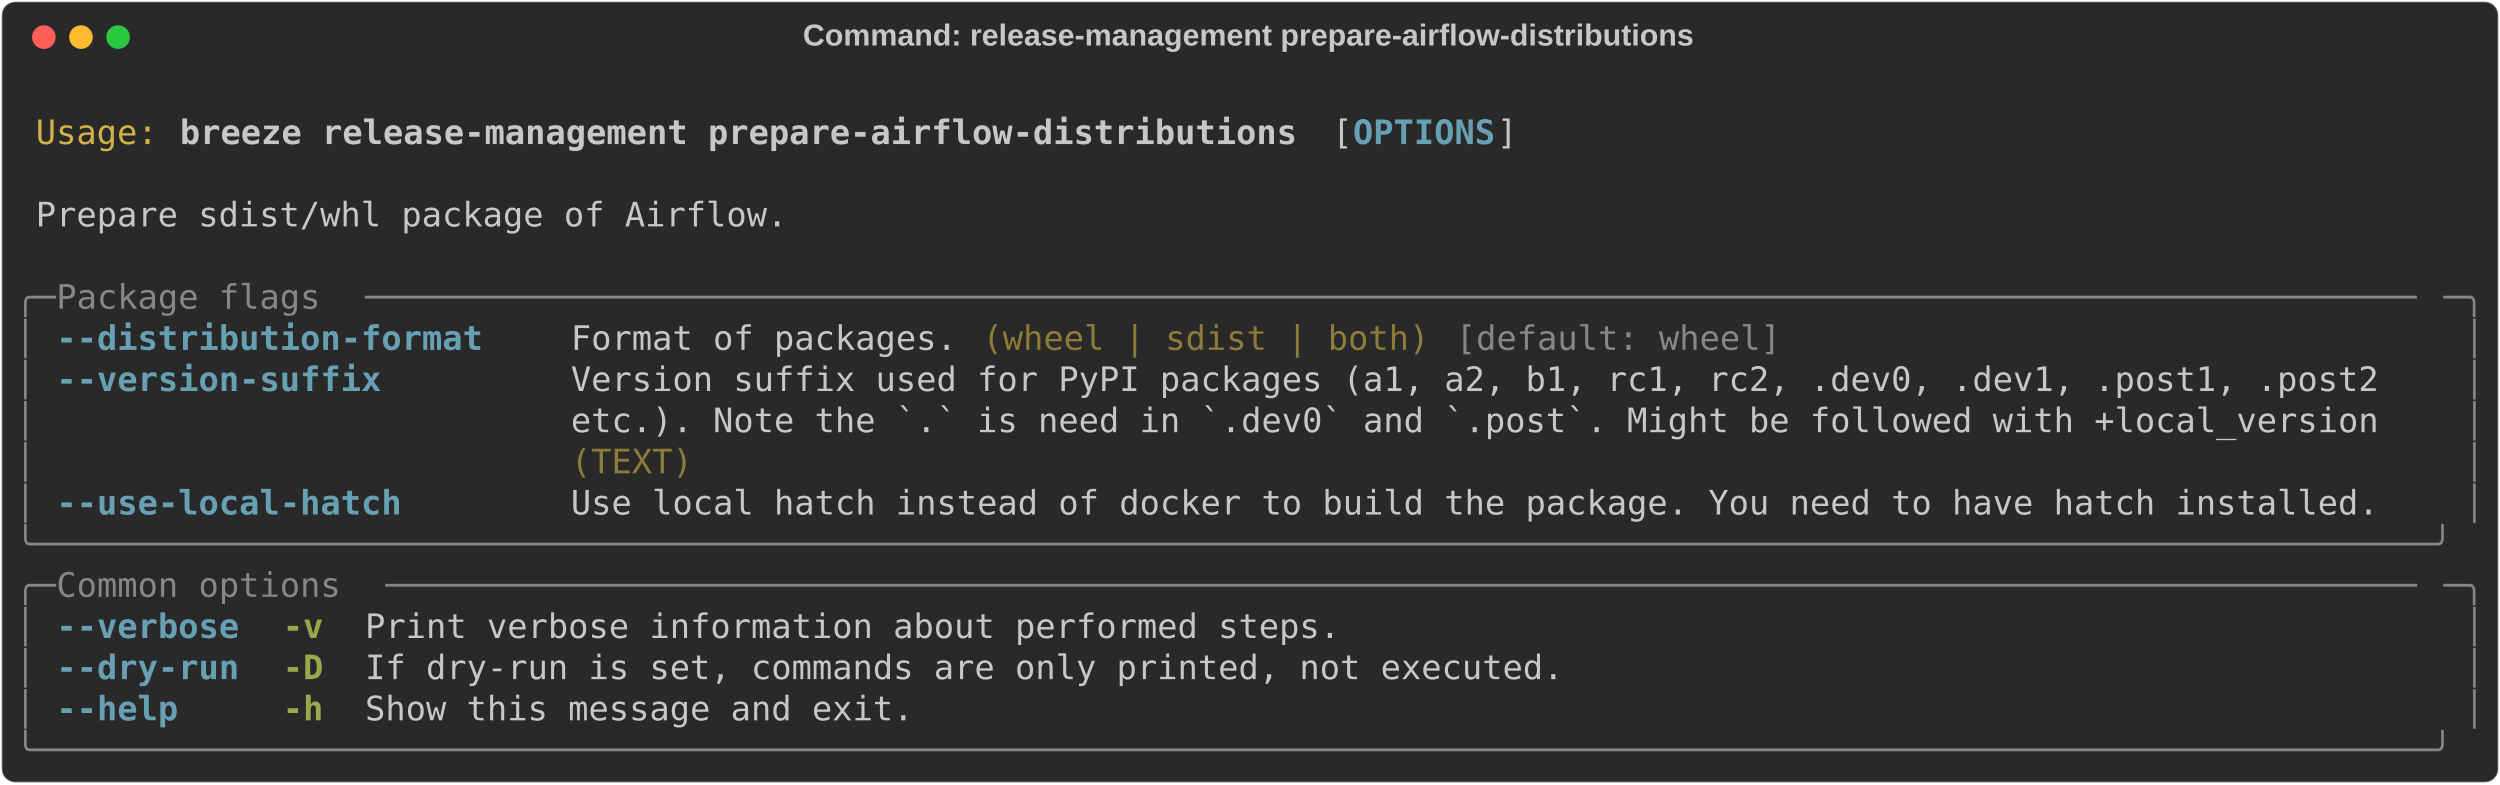
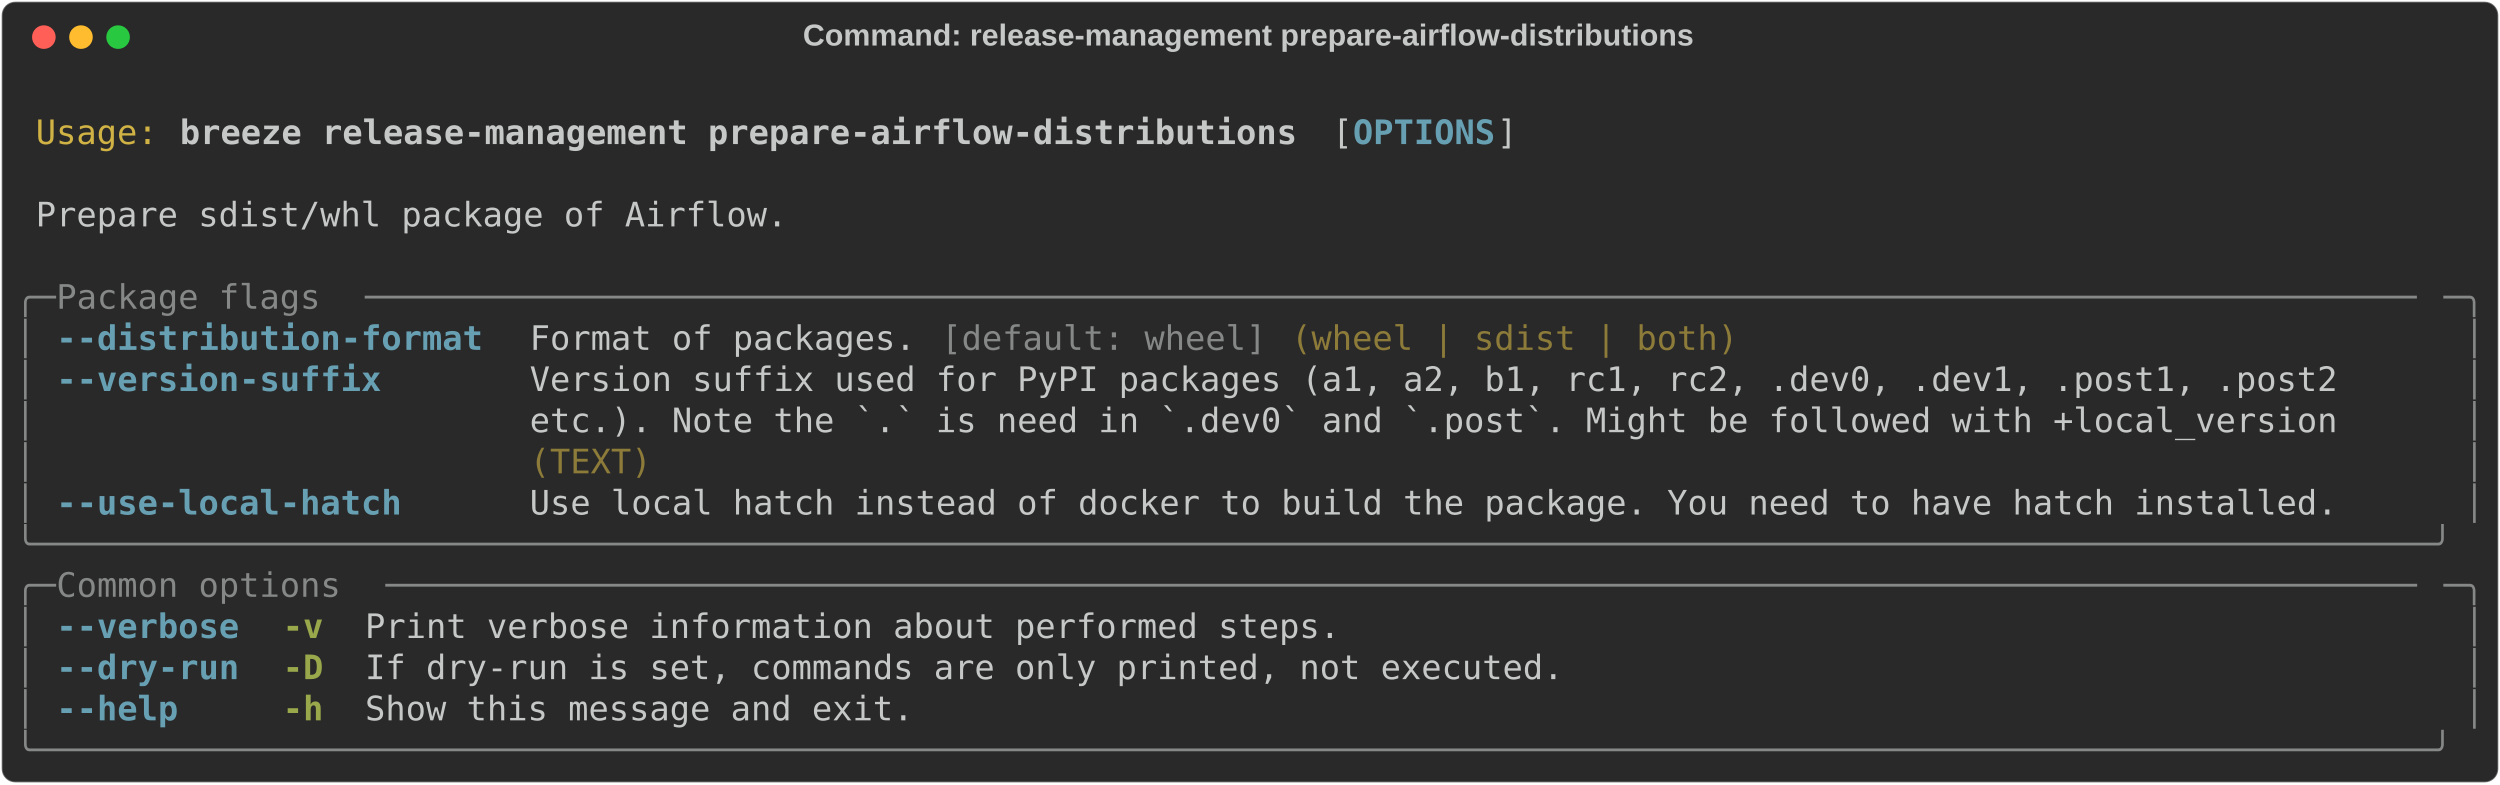
<svg xmlns="http://www.w3.org/2000/svg" class="rich-terminal" viewBox="0 0 1482 464.8">
  <style>

    @font-face {
        font-family: "Fira Code";
        src: local("FiraCode-Regular"),
                url("https://cdnjs.cloudflare.com/ajax/libs/firacode/6.2.0/woff2/FiraCode-Regular.woff2") format("woff2"),
                url("https://cdnjs.cloudflare.com/ajax/libs/firacode/6.2.0/woff/FiraCode-Regular.woff") format("woff");
        font-style: normal;
        font-weight: 400;
    }
    @font-face {
        font-family: "Fira Code";
        src: local("FiraCode-Bold"),
                url("https://cdnjs.cloudflare.com/ajax/libs/firacode/6.2.0/woff2/FiraCode-Bold.woff2") format("woff2"),
                url("https://cdnjs.cloudflare.com/ajax/libs/firacode/6.2.0/woff/FiraCode-Bold.woff") format("woff");
        font-style: bold;
        font-weight: 700;
    }

    .breeze-release-management-prepare-airflow-distributions-matrix {
        font-family: Fira Code, monospace;
        font-size: 20px;
        line-height: 24.4px;
        font-variant-east-asian: full-width;
    }

    .breeze-release-management-prepare-airflow-distributions-title {
        font-size: 18px;
        font-weight: bold;
        font-family: arial;
    }

    .breeze-release-management-prepare-airflow-distributions-r1 { fill: #c5c8c6 }
.breeze-release-management-prepare-airflow-distributions-r2 { fill: #d0b344 }
.breeze-release-management-prepare-airflow-distributions-r3 { fill: #c5c8c6;font-weight: bold }
.breeze-release-management-prepare-airflow-distributions-r4 { fill: #68a0b3;font-weight: bold }
.breeze-release-management-prepare-airflow-distributions-r5 { fill: #868887 }
.breeze-release-management-prepare-airflow-distributions-r6 { fill: #8d7b39 }
.breeze-release-management-prepare-airflow-distributions-r7 { fill: #98a84b;font-weight: bold }
    </style>
  <defs>
    <clipPath id="breeze-release-management-prepare-airflow-distributions-clip-terminal">
      <rect x="0" y="0" width="1463.0" height="413.8" />
    </clipPath>
    <clipPath id="breeze-release-management-prepare-airflow-distributions-line-0">
      <rect x="0" y="1.5" width="1464" height="24.65" />
    </clipPath>
    <clipPath id="breeze-release-management-prepare-airflow-distributions-line-1">
      <rect x="0" y="25.9" width="1464" height="24.65" />
    </clipPath>
    <clipPath id="breeze-release-management-prepare-airflow-distributions-line-2">
      <rect x="0" y="50.3" width="1464" height="24.65" />
    </clipPath>
    <clipPath id="breeze-release-management-prepare-airflow-distributions-line-3">
      <rect x="0" y="74.7" width="1464" height="24.65" />
    </clipPath>
    <clipPath id="breeze-release-management-prepare-airflow-distributions-line-4">
      <rect x="0" y="99.1" width="1464" height="24.65" />
    </clipPath>
    <clipPath id="breeze-release-management-prepare-airflow-distributions-line-5">
      <rect x="0" y="123.5" width="1464" height="24.65" />
    </clipPath>
    <clipPath id="breeze-release-management-prepare-airflow-distributions-line-6">
      <rect x="0" y="147.9" width="1464" height="24.65" />
    </clipPath>
    <clipPath id="breeze-release-management-prepare-airflow-distributions-line-7">
      <rect x="0" y="172.3" width="1464" height="24.65" />
    </clipPath>
    <clipPath id="breeze-release-management-prepare-airflow-distributions-line-8">
      <rect x="0" y="196.7" width="1464" height="24.65" />
    </clipPath>
    <clipPath id="breeze-release-management-prepare-airflow-distributions-line-9">
      <rect x="0" y="221.1" width="1464" height="24.65" />
    </clipPath>
    <clipPath id="breeze-release-management-prepare-airflow-distributions-line-10">
      <rect x="0" y="245.5" width="1464" height="24.65" />
    </clipPath>
    <clipPath id="breeze-release-management-prepare-airflow-distributions-line-11">
      <rect x="0" y="269.9" width="1464" height="24.65" />
    </clipPath>
    <clipPath id="breeze-release-management-prepare-airflow-distributions-line-12">
      <rect x="0" y="294.3" width="1464" height="24.65" />
    </clipPath>
    <clipPath id="breeze-release-management-prepare-airflow-distributions-line-13">
      <rect x="0" y="318.7" width="1464" height="24.65" />
    </clipPath>
    <clipPath id="breeze-release-management-prepare-airflow-distributions-line-14">
      <rect x="0" y="343.1" width="1464" height="24.65" />
    </clipPath>
    <clipPath id="breeze-release-management-prepare-airflow-distributions-line-15">
      <rect x="0" y="367.5" width="1464" height="24.65" />
    </clipPath>
  </defs>
  <rect fill="#292929" stroke="rgba(255,255,255,0.35)" stroke-width="1" x="1" y="1" width="1480" height="462.8" rx="8" />
  <text class="breeze-release-management-prepare-airflow-distributions-title" fill="#c5c8c6" text-anchor="middle" x="740" y="27">Command: release-management prepare-airflow-distributions</text>
  <g transform="translate(26,22)">
    <circle cx="0" cy="0" r="7" fill="#ff5f57" />
    <circle cx="22" cy="0" r="7" fill="#febc2e" />
    <circle cx="44" cy="0" r="7" fill="#28c840" />
  </g>
  <g transform="translate(9, 41)" clip-path="url(#breeze-release-management-prepare-airflow-distributions-clip-terminal)">
    <g class="breeze-release-management-prepare-airflow-distributions-matrix">
      <text class="breeze-release-management-prepare-airflow-distributions-r1" x="1464" y="20" textLength="12.2" clip-path="url(#breeze-release-management-prepare-airflow-distributions-line-0)">
</text>
      <text class="breeze-release-management-prepare-airflow-distributions-r2" x="12.2" y="44.4" textLength="73.2" clip-path="url(#breeze-release-management-prepare-airflow-distributions-line-1)">Usage:</text>
      <text class="breeze-release-management-prepare-airflow-distributions-r3" x="97.6" y="44.4" textLength="671" clip-path="url(#breeze-release-management-prepare-airflow-distributions-line-1)">breeze release-management prepare-airflow-distributions</text>
      <text class="breeze-release-management-prepare-airflow-distributions-r1" x="780.8" y="44.4" textLength="12.2" clip-path="url(#breeze-release-management-prepare-airflow-distributions-line-1)">[</text>
      <text class="breeze-release-management-prepare-airflow-distributions-r4" x="793" y="44.4" textLength="85.4" clip-path="url(#breeze-release-management-prepare-airflow-distributions-line-1)">OPTIONS</text>
      <text class="breeze-release-management-prepare-airflow-distributions-r1" x="878.4" y="44.4" textLength="12.2" clip-path="url(#breeze-release-management-prepare-airflow-distributions-line-1)">]</text>
      <text class="breeze-release-management-prepare-airflow-distributions-r1" x="1464" y="44.4" textLength="12.2" clip-path="url(#breeze-release-management-prepare-airflow-distributions-line-1)">
</text>
      <text class="breeze-release-management-prepare-airflow-distributions-r1" x="1464" y="68.8" textLength="12.2" clip-path="url(#breeze-release-management-prepare-airflow-distributions-line-2)">
</text>
      <text class="breeze-release-management-prepare-airflow-distributions-r1" x="12.2" y="93.2" textLength="451.4" clip-path="url(#breeze-release-management-prepare-airflow-distributions-line-3)">Prepare sdist/whl package of Airflow.</text>
      <text class="breeze-release-management-prepare-airflow-distributions-r1" x="1464" y="93.2" textLength="12.2" clip-path="url(#breeze-release-management-prepare-airflow-distributions-line-3)">
</text>
      <text class="breeze-release-management-prepare-airflow-distributions-r1" x="1464" y="117.6" textLength="12.2" clip-path="url(#breeze-release-management-prepare-airflow-distributions-line-4)">
</text>
      <text class="breeze-release-management-prepare-airflow-distributions-r5" x="0" y="142" textLength="24.4" clip-path="url(#breeze-release-management-prepare-airflow-distributions-line-5)">╭─</text>
      <text class="breeze-release-management-prepare-airflow-distributions-r5" x="24.4" y="142" textLength="183" clip-path="url(#breeze-release-management-prepare-airflow-distributions-line-5)"> Package flags </text>
      <text class="breeze-release-management-prepare-airflow-distributions-r5" x="207.4" y="142" textLength="1232.2" clip-path="url(#breeze-release-management-prepare-airflow-distributions-line-5)">─────────────────────────────────────────────────────────────────────────────────────────────────────</text>
      <text class="breeze-release-management-prepare-airflow-distributions-r5" x="1439.6" y="142" textLength="24.4" clip-path="url(#breeze-release-management-prepare-airflow-distributions-line-5)">─╮</text>
      <text class="breeze-release-management-prepare-airflow-distributions-r1" x="1464" y="142" textLength="12.2" clip-path="url(#breeze-release-management-prepare-airflow-distributions-line-5)">
</text>
      <text class="breeze-release-management-prepare-airflow-distributions-r5" x="0" y="166.4" textLength="12.2" clip-path="url(#breeze-release-management-prepare-airflow-distributions-line-6)">│</text>
      <text class="breeze-release-management-prepare-airflow-distributions-r4" x="24.4" y="166.4" textLength="256.2" clip-path="url(#breeze-release-management-prepare-airflow-distributions-line-6)">--distribution-format</text>
-       <text class="breeze-release-management-prepare-airflow-distributions-r1" x="329.4" y="166.4" textLength="231.8" clip-path="url(#breeze-release-management-prepare-airflow-distributions-line-6)">Format of packages.</text>
-       <text class="breeze-release-management-prepare-airflow-distributions-r6" x="573.4" y="166.4" textLength="268.4" clip-path="url(#breeze-release-management-prepare-airflow-distributions-line-6)">(wheel | sdist | both)</text>
-       <text class="breeze-release-management-prepare-airflow-distributions-r5" x="854" y="166.4" textLength="195.2" clip-path="url(#breeze-release-management-prepare-airflow-distributions-line-6)">[default: wheel]</text>
+       <text class="breeze-release-management-prepare-airflow-distributions-r1" x="305" y="166.4" textLength="244" clip-path="url(#breeze-release-management-prepare-airflow-distributions-line-6)">Format of packages. </text>
+       <text class="breeze-release-management-prepare-airflow-distributions-r5" x="549" y="166.4" textLength="195.2" clip-path="url(#breeze-release-management-prepare-airflow-distributions-line-6)">[default: wheel]</text>
+       <text class="breeze-release-management-prepare-airflow-distributions-r6" x="756.4" y="166.4" textLength="268.4" clip-path="url(#breeze-release-management-prepare-airflow-distributions-line-6)">(wheel | sdist | both)</text>
      <text class="breeze-release-management-prepare-airflow-distributions-r5" x="1451.8" y="166.4" textLength="12.2" clip-path="url(#breeze-release-management-prepare-airflow-distributions-line-6)">│</text>
      <text class="breeze-release-management-prepare-airflow-distributions-r1" x="1464" y="166.4" textLength="12.2" clip-path="url(#breeze-release-management-prepare-airflow-distributions-line-6)">
</text>
      <text class="breeze-release-management-prepare-airflow-distributions-r5" x="0" y="190.8" textLength="12.2" clip-path="url(#breeze-release-management-prepare-airflow-distributions-line-7)">│</text>
-       <text class="breeze-release-management-prepare-airflow-distributions-r4" x="24.4" y="190.8" textLength="195.2" clip-path="url(#breeze-release-management-prepare-airflow-distributions-line-7)">--version-suffix</text>
-       <text class="breeze-release-management-prepare-airflow-distributions-r1" x="329.4" y="190.8" textLength="1110.2" clip-path="url(#breeze-release-management-prepare-airflow-distributions-line-7)">Version suffix used for PyPI packages (a1, a2, b1, rc1, rc2, .dev0, .dev1, .post1, .post2  </text>
+       <text class="breeze-release-management-prepare-airflow-distributions-r4" x="24.4" y="190.8" textLength="256.2" clip-path="url(#breeze-release-management-prepare-airflow-distributions-line-7)">--version-suffix     </text>
+       <text class="breeze-release-management-prepare-airflow-distributions-r1" x="305" y="190.8" textLength="1134.6" clip-path="url(#breeze-release-management-prepare-airflow-distributions-line-7)">Version suffix used for PyPI packages (a1, a2, b1, rc1, rc2, .dev0, .dev1, .post1, .post2    </text>
      <text class="breeze-release-management-prepare-airflow-distributions-r5" x="1451.8" y="190.8" textLength="12.2" clip-path="url(#breeze-release-management-prepare-airflow-distributions-line-7)">│</text>
      <text class="breeze-release-management-prepare-airflow-distributions-r1" x="1464" y="190.8" textLength="12.2" clip-path="url(#breeze-release-management-prepare-airflow-distributions-line-7)">
</text>
      <text class="breeze-release-management-prepare-airflow-distributions-r5" x="0" y="215.2" textLength="12.2" clip-path="url(#breeze-release-management-prepare-airflow-distributions-line-8)">│</text>
-       <text class="breeze-release-management-prepare-airflow-distributions-r1" x="329.4" y="215.2" textLength="1110.2" clip-path="url(#breeze-release-management-prepare-airflow-distributions-line-8)">etc.). Note the `.` is need in `.dev0` and `.post`. Might be followed with +local_version  </text>
+       <text class="breeze-release-management-prepare-airflow-distributions-r1" x="305" y="215.2" textLength="1134.6" clip-path="url(#breeze-release-management-prepare-airflow-distributions-line-8)">etc.). Note the `.` is need in `.dev0` and `.post`. Might be followed with +local_version    </text>
      <text class="breeze-release-management-prepare-airflow-distributions-r5" x="1451.8" y="215.2" textLength="12.2" clip-path="url(#breeze-release-management-prepare-airflow-distributions-line-8)">│</text>
      <text class="breeze-release-management-prepare-airflow-distributions-r1" x="1464" y="215.2" textLength="12.2" clip-path="url(#breeze-release-management-prepare-airflow-distributions-line-8)">
</text>
      <text class="breeze-release-management-prepare-airflow-distributions-r5" x="0" y="239.6" textLength="12.2" clip-path="url(#breeze-release-management-prepare-airflow-distributions-line-9)">│</text>
-       <text class="breeze-release-management-prepare-airflow-distributions-r6" x="329.4" y="239.6" textLength="1110.2" clip-path="url(#breeze-release-management-prepare-airflow-distributions-line-9)">(TEXT)                                                                                     </text>
+       <text class="breeze-release-management-prepare-airflow-distributions-r6" x="305" y="239.6" textLength="73.2" clip-path="url(#breeze-release-management-prepare-airflow-distributions-line-9)">(TEXT)</text>
      <text class="breeze-release-management-prepare-airflow-distributions-r5" x="1451.8" y="239.6" textLength="12.2" clip-path="url(#breeze-release-management-prepare-airflow-distributions-line-9)">│</text>
      <text class="breeze-release-management-prepare-airflow-distributions-r1" x="1464" y="239.6" textLength="12.2" clip-path="url(#breeze-release-management-prepare-airflow-distributions-line-9)">
</text>
      <text class="breeze-release-management-prepare-airflow-distributions-r5" x="0" y="264" textLength="12.2" clip-path="url(#breeze-release-management-prepare-airflow-distributions-line-10)">│</text>
-       <text class="breeze-release-management-prepare-airflow-distributions-r4" x="24.4" y="264" textLength="207.4" clip-path="url(#breeze-release-management-prepare-airflow-distributions-line-10)">--use-local-hatch</text>
-       <text class="breeze-release-management-prepare-airflow-distributions-r1" x="329.4" y="264" textLength="1085.8" clip-path="url(#breeze-release-management-prepare-airflow-distributions-line-10)">Use local hatch instead of docker to build the package. You need to have hatch installed.</text>
+       <text class="breeze-release-management-prepare-airflow-distributions-r4" x="24.4" y="264" textLength="256.2" clip-path="url(#breeze-release-management-prepare-airflow-distributions-line-10)">--use-local-hatch    </text>
+       <text class="breeze-release-management-prepare-airflow-distributions-r1" x="305" y="264" textLength="1085.8" clip-path="url(#breeze-release-management-prepare-airflow-distributions-line-10)">Use local hatch instead of docker to build the package. You need to have hatch installed.</text>
      <text class="breeze-release-management-prepare-airflow-distributions-r5" x="1451.8" y="264" textLength="12.2" clip-path="url(#breeze-release-management-prepare-airflow-distributions-line-10)">│</text>
      <text class="breeze-release-management-prepare-airflow-distributions-r1" x="1464" y="264" textLength="12.2" clip-path="url(#breeze-release-management-prepare-airflow-distributions-line-10)">
</text>
      <text class="breeze-release-management-prepare-airflow-distributions-r5" x="0" y="288.4" textLength="1464" clip-path="url(#breeze-release-management-prepare-airflow-distributions-line-11)">╰──────────────────────────────────────────────────────────────────────────────────────────────────────────────────────╯</text>
      <text class="breeze-release-management-prepare-airflow-distributions-r1" x="1464" y="288.4" textLength="12.2" clip-path="url(#breeze-release-management-prepare-airflow-distributions-line-11)">
</text>
      <text class="breeze-release-management-prepare-airflow-distributions-r5" x="0" y="312.8" textLength="24.4" clip-path="url(#breeze-release-management-prepare-airflow-distributions-line-12)">╭─</text>
      <text class="breeze-release-management-prepare-airflow-distributions-r5" x="24.4" y="312.8" textLength="195.2" clip-path="url(#breeze-release-management-prepare-airflow-distributions-line-12)"> Common options </text>
      <text class="breeze-release-management-prepare-airflow-distributions-r5" x="219.6" y="312.8" textLength="1220" clip-path="url(#breeze-release-management-prepare-airflow-distributions-line-12)">────────────────────────────────────────────────────────────────────────────────────────────────────</text>
      <text class="breeze-release-management-prepare-airflow-distributions-r5" x="1439.6" y="312.8" textLength="24.4" clip-path="url(#breeze-release-management-prepare-airflow-distributions-line-12)">─╮</text>
      <text class="breeze-release-management-prepare-airflow-distributions-r1" x="1464" y="312.8" textLength="12.2" clip-path="url(#breeze-release-management-prepare-airflow-distributions-line-12)">
</text>
      <text class="breeze-release-management-prepare-airflow-distributions-r5" x="0" y="337.2" textLength="12.2" clip-path="url(#breeze-release-management-prepare-airflow-distributions-line-13)">│</text>
      <text class="breeze-release-management-prepare-airflow-distributions-r4" x="24.4" y="337.2" textLength="109.8" clip-path="url(#breeze-release-management-prepare-airflow-distributions-line-13)">--verbose</text>
      <text class="breeze-release-management-prepare-airflow-distributions-r7" x="158.6" y="337.2" textLength="24.4" clip-path="url(#breeze-release-management-prepare-airflow-distributions-line-13)">-v</text>
      <text class="breeze-release-management-prepare-airflow-distributions-r1" x="207.4" y="337.2" textLength="585.6" clip-path="url(#breeze-release-management-prepare-airflow-distributions-line-13)">Print verbose information about performed steps.</text>
      <text class="breeze-release-management-prepare-airflow-distributions-r5" x="1451.8" y="337.2" textLength="12.2" clip-path="url(#breeze-release-management-prepare-airflow-distributions-line-13)">│</text>
      <text class="breeze-release-management-prepare-airflow-distributions-r1" x="1464" y="337.2" textLength="12.2" clip-path="url(#breeze-release-management-prepare-airflow-distributions-line-13)">
</text>
      <text class="breeze-release-management-prepare-airflow-distributions-r5" x="0" y="361.6" textLength="12.2" clip-path="url(#breeze-release-management-prepare-airflow-distributions-line-14)">│</text>
      <text class="breeze-release-management-prepare-airflow-distributions-r4" x="24.4" y="361.6" textLength="109.8" clip-path="url(#breeze-release-management-prepare-airflow-distributions-line-14)">--dry-run</text>
      <text class="breeze-release-management-prepare-airflow-distributions-r7" x="158.6" y="361.6" textLength="24.4" clip-path="url(#breeze-release-management-prepare-airflow-distributions-line-14)">-D</text>
      <text class="breeze-release-management-prepare-airflow-distributions-r1" x="207.4" y="361.6" textLength="719.8" clip-path="url(#breeze-release-management-prepare-airflow-distributions-line-14)">If dry-run is set, commands are only printed, not executed.</text>
      <text class="breeze-release-management-prepare-airflow-distributions-r5" x="1451.8" y="361.6" textLength="12.2" clip-path="url(#breeze-release-management-prepare-airflow-distributions-line-14)">│</text>
      <text class="breeze-release-management-prepare-airflow-distributions-r1" x="1464" y="361.6" textLength="12.2" clip-path="url(#breeze-release-management-prepare-airflow-distributions-line-14)">
</text>
      <text class="breeze-release-management-prepare-airflow-distributions-r5" x="0" y="386" textLength="12.2" clip-path="url(#breeze-release-management-prepare-airflow-distributions-line-15)">│</text>
-       <text class="breeze-release-management-prepare-airflow-distributions-r4" x="24.4" y="386" textLength="73.2" clip-path="url(#breeze-release-management-prepare-airflow-distributions-line-15)">--help</text>
+       <text class="breeze-release-management-prepare-airflow-distributions-r4" x="24.4" y="386" textLength="109.8" clip-path="url(#breeze-release-management-prepare-airflow-distributions-line-15)">--help   </text>
      <text class="breeze-release-management-prepare-airflow-distributions-r7" x="158.6" y="386" textLength="24.4" clip-path="url(#breeze-release-management-prepare-airflow-distributions-line-15)">-h</text>
      <text class="breeze-release-management-prepare-airflow-distributions-r1" x="207.4" y="386" textLength="329.4" clip-path="url(#breeze-release-management-prepare-airflow-distributions-line-15)">Show this message and exit.</text>
      <text class="breeze-release-management-prepare-airflow-distributions-r5" x="1451.8" y="386" textLength="12.2" clip-path="url(#breeze-release-management-prepare-airflow-distributions-line-15)">│</text>
      <text class="breeze-release-management-prepare-airflow-distributions-r1" x="1464" y="386" textLength="12.2" clip-path="url(#breeze-release-management-prepare-airflow-distributions-line-15)">
</text>
      <text class="breeze-release-management-prepare-airflow-distributions-r5" x="0" y="410.4" textLength="1464" clip-path="url(#breeze-release-management-prepare-airflow-distributions-line-16)">╰──────────────────────────────────────────────────────────────────────────────────────────────────────────────────────╯</text>
      <text class="breeze-release-management-prepare-airflow-distributions-r1" x="1464" y="410.4" textLength="12.2" clip-path="url(#breeze-release-management-prepare-airflow-distributions-line-16)">
</text>
    </g>
  </g>
</svg>
